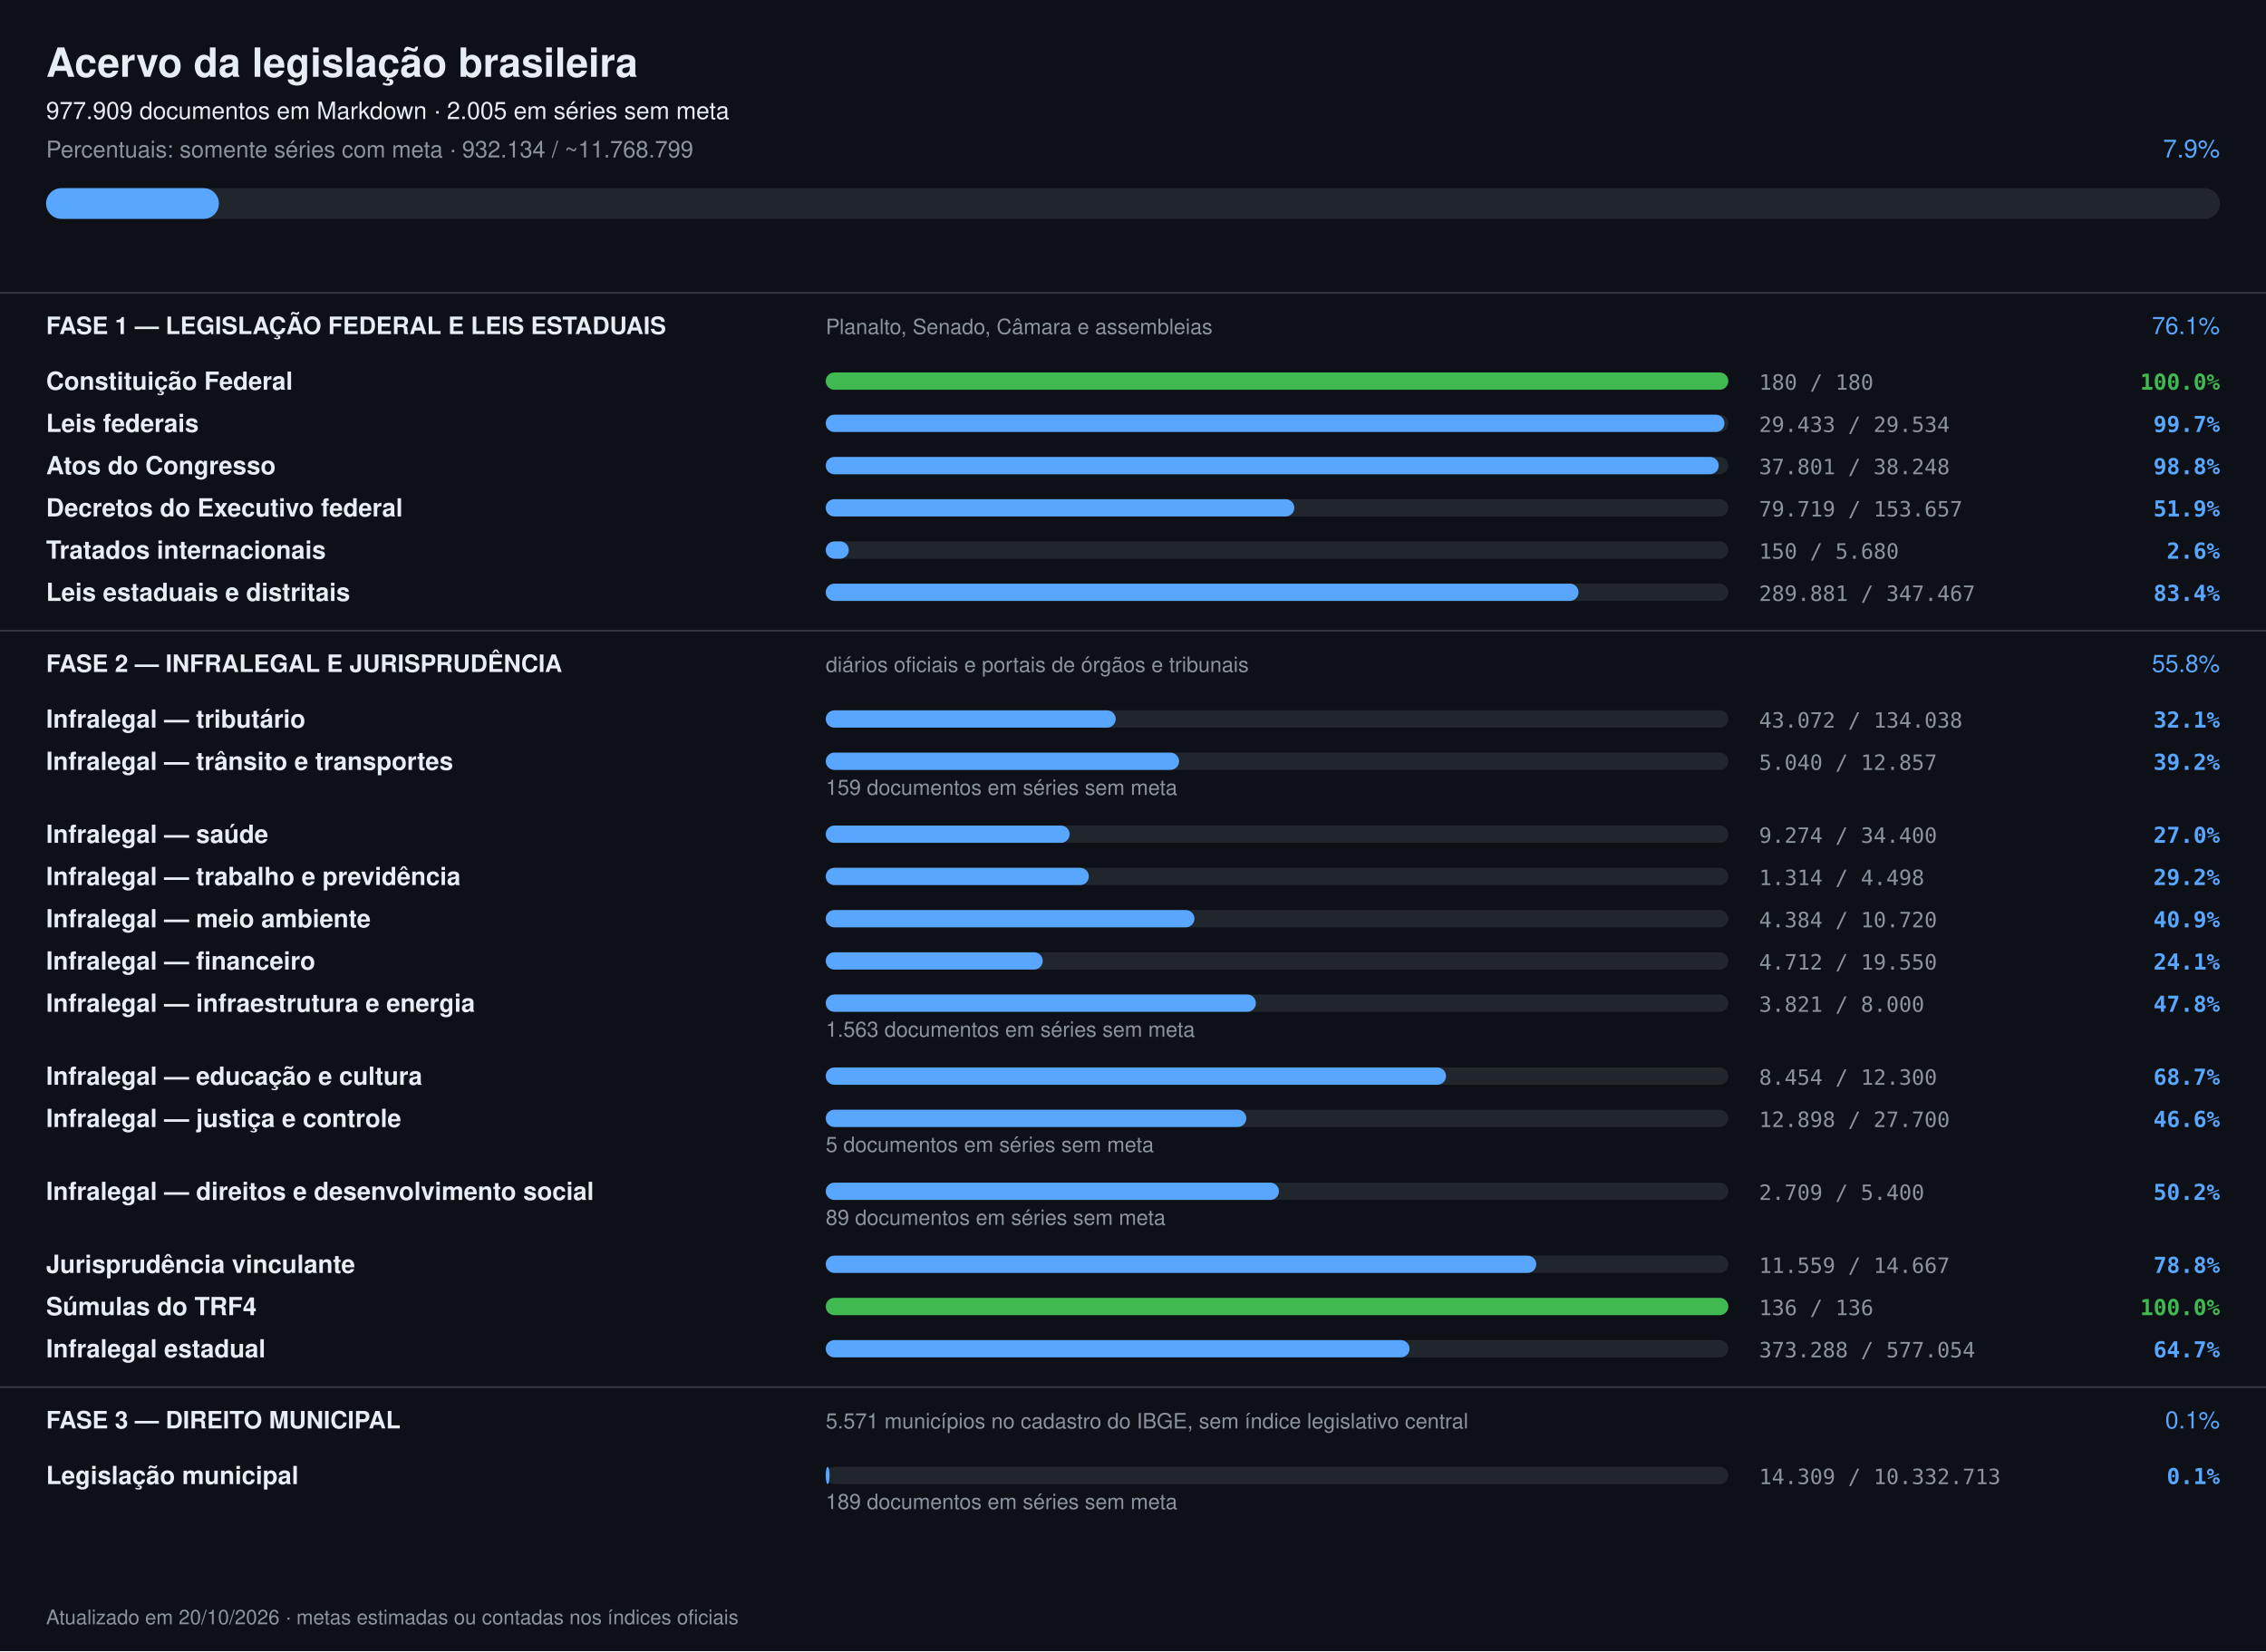
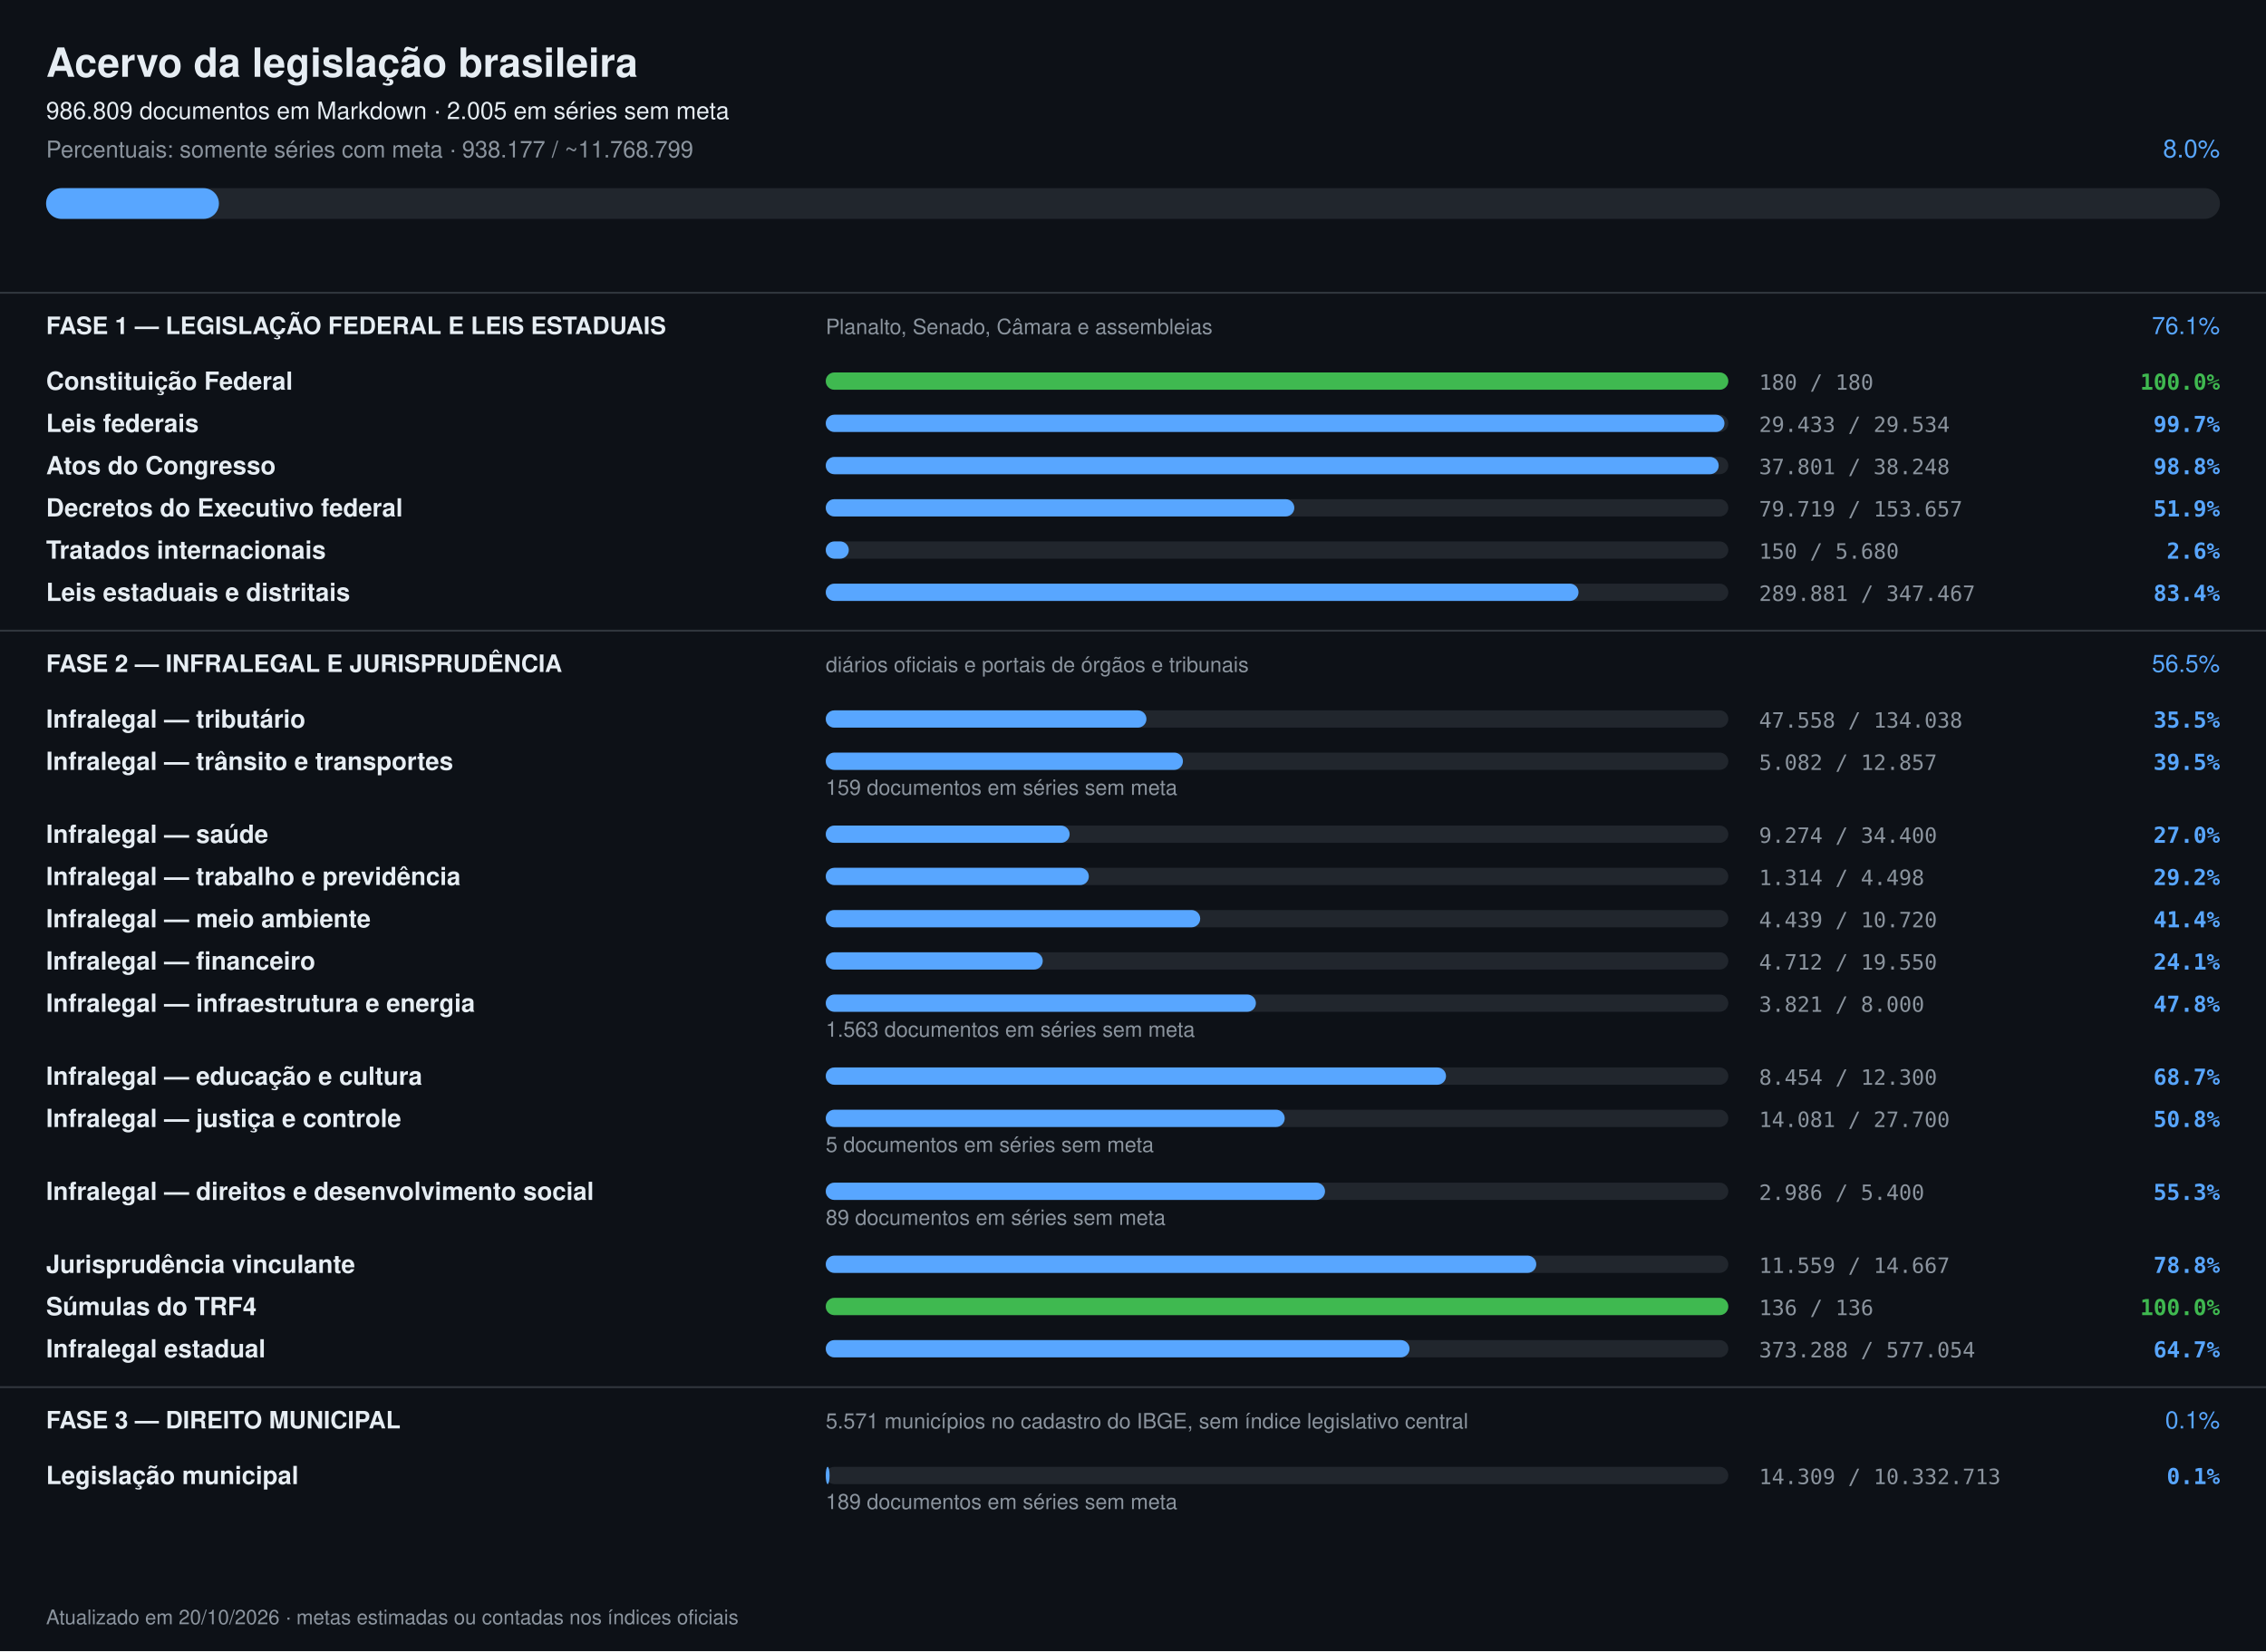
<svg xmlns="http://www.w3.org/2000/svg" width="1180" height="860" viewBox="0 0 1180 860" font-family="-apple-system,Segoe UI,Helvetica,Arial,sans-serif">
  <rect width="1180" height="860" fill="#0d1117" />
  <text x="24" y="40" font-size="21" font-weight="700" fill="#e6edf3">Acervo da legislação brasileira</text>
-   <text x="24" y="62" font-size="12.5" fill="#e6edf3">977.909 documentos em Markdown · 2.005 em séries sem meta</text>
-   <text x="24" y="82" font-size="12" fill="#8b949e">Percentuais: somente séries com meta · 932.134 / ~11.768.799</text>
-   <text x="1156" y="82" font-size="13" text-anchor="end" fill="#58a6ff">7.9%</text>
+   <text x="24" y="62" font-size="12.5" fill="#e6edf3">986.809 documentos em Markdown · 2.005 em séries sem meta</text>
+   <text x="24" y="82" font-size="12" fill="#8b949e">Percentuais: somente séries com meta · 938.177 / ~11.768.799</text>
+   <text x="1156" y="82" font-size="13" text-anchor="end" fill="#58a6ff">8.0%</text>
  <rect x="24" y="98" width="1132" height="16" rx="8" fill="#21262d" />
  <rect x="24" y="98" width="90" height="16" rx="8" fill="#58a6ff" />
  <rect x="0" y="152" width="1180" height="1" fill="#30363d" />
  <text x="24" y="174" font-size="12.5" font-weight="700" fill="#e6edf3">FASE 1 — LEGISLAÇÃO FEDERAL E LEIS ESTADUAIS</text>
  <text x="430" y="174" font-size="11" fill="#8b949e">Planalto, Senado, Câmara e assembleias</text>
  <text x="1156" y="174" font-size="12.5" text-anchor="end" fill="#58a6ff">76.1%</text>
  <text x="24" y="203" font-size="13" font-weight="600" fill="#e6edf3">Constituição Federal</text>
  <rect x="430" y="194" width="470" height="9" rx="4.5" fill="#21262d" />
  <rect x="430" y="194" width="470" height="9" rx="4.5" fill="#3fb950" />
  <text x="916" y="203" font-size="11" fill="#8b949e" font-family="ui-monospace,monospace">180 / 180</text>
  <text x="1156" y="203" font-size="11.5" text-anchor="end" font-weight="600" fill="#3fb950" font-family="ui-monospace,monospace">100.0%</text>
  <text x="24" y="225" font-size="13" font-weight="600" fill="#e6edf3">Leis federais</text>
  <rect x="430" y="216" width="470" height="9" rx="4.5" fill="#21262d" />
  <rect x="430" y="216" width="468" height="9" rx="4.5" fill="#58a6ff" />
  <text x="916" y="225" font-size="11" fill="#8b949e" font-family="ui-monospace,monospace">29.433 / 29.534</text>
  <text x="1156" y="225" font-size="11.5" text-anchor="end" font-weight="600" fill="#58a6ff" font-family="ui-monospace,monospace">99.7%</text>
  <text x="24" y="247" font-size="13" font-weight="600" fill="#e6edf3">Atos do Congresso</text>
  <rect x="430" y="238" width="470" height="9" rx="4.5" fill="#21262d" />
  <rect x="430" y="238" width="465" height="9" rx="4.5" fill="#58a6ff" />
  <text x="916" y="247" font-size="11" fill="#8b949e" font-family="ui-monospace,monospace">37.801 / 38.248</text>
  <text x="1156" y="247" font-size="11.5" text-anchor="end" font-weight="600" fill="#58a6ff" font-family="ui-monospace,monospace">98.8%</text>
  <text x="24" y="269" font-size="13" font-weight="600" fill="#e6edf3">Decretos do Executivo federal</text>
  <rect x="430" y="260" width="470" height="9" rx="4.5" fill="#21262d" />
  <rect x="430" y="260" width="244" height="9" rx="4.5" fill="#58a6ff" />
  <text x="916" y="269" font-size="11" fill="#8b949e" font-family="ui-monospace,monospace">79.719 / 153.657</text>
  <text x="1156" y="269" font-size="11.5" text-anchor="end" font-weight="600" fill="#58a6ff" font-family="ui-monospace,monospace">51.9%</text>
  <text x="24" y="291" font-size="13" font-weight="600" fill="#e6edf3">Tratados internacionais</text>
  <rect x="430" y="282" width="470" height="9" rx="4.5" fill="#21262d" />
  <rect x="430" y="282" width="12" height="9" rx="4.5" fill="#58a6ff" />
  <text x="916" y="291" font-size="11" fill="#8b949e" font-family="ui-monospace,monospace">150 / 5.680</text>
  <text x="1156" y="291" font-size="11.5" text-anchor="end" font-weight="600" fill="#58a6ff" font-family="ui-monospace,monospace">2.6%</text>
  <text x="24" y="313" font-size="13" font-weight="600" fill="#e6edf3">Leis estaduais e distritais</text>
  <rect x="430" y="304" width="470" height="9" rx="4.5" fill="#21262d" />
  <rect x="430" y="304" width="392" height="9" rx="4.5" fill="#58a6ff" />
  <text x="916" y="313" font-size="11" fill="#8b949e" font-family="ui-monospace,monospace">289.881 / 347.467</text>
  <text x="1156" y="313" font-size="11.5" text-anchor="end" font-weight="600" fill="#58a6ff" font-family="ui-monospace,monospace">83.4%</text>
  <rect x="0" y="328" width="1180" height="1" fill="#30363d" />
  <text x="24" y="350" font-size="12.5" font-weight="700" fill="#e6edf3">FASE 2 — INFRALEGAL E JURISPRUDÊNCIA</text>
  <text x="430" y="350" font-size="11" fill="#8b949e">diários oficiais e portais de órgãos e tribunais</text>
-   <text x="1156" y="350" font-size="12.5" text-anchor="end" fill="#58a6ff">55.8%</text>
+   <text x="1156" y="350" font-size="12.5" text-anchor="end" fill="#58a6ff">56.5%</text>
  <text x="24" y="379" font-size="13" font-weight="600" fill="#e6edf3">Infralegal — tributário</text>
  <rect x="430" y="370" width="470" height="9" rx="4.5" fill="#21262d" />
-   <rect x="430" y="370" width="151" height="9" rx="4.5" fill="#58a6ff" />
-   <text x="916" y="379" font-size="11" fill="#8b949e" font-family="ui-monospace,monospace">43.072 / 134.038</text>
-   <text x="1156" y="379" font-size="11.5" text-anchor="end" font-weight="600" fill="#58a6ff" font-family="ui-monospace,monospace">32.1%</text>
+   <rect x="430" y="370" width="167" height="9" rx="4.5" fill="#58a6ff" />
+   <text x="916" y="379" font-size="11" fill="#8b949e" font-family="ui-monospace,monospace">47.558 / 134.038</text>
+   <text x="1156" y="379" font-size="11.5" text-anchor="end" font-weight="600" fill="#58a6ff" font-family="ui-monospace,monospace">35.5%</text>
  <text x="24" y="401" font-size="13" font-weight="600" fill="#e6edf3">Infralegal — trânsito e transportes</text>
  <rect x="430" y="392" width="470" height="9" rx="4.5" fill="#21262d" />
-   <rect x="430" y="392" width="184" height="9" rx="4.5" fill="#58a6ff" />
-   <text x="916" y="401" font-size="11" fill="#8b949e" font-family="ui-monospace,monospace">5.040 / 12.857</text>
-   <text x="1156" y="401" font-size="11.5" text-anchor="end" font-weight="600" fill="#58a6ff" font-family="ui-monospace,monospace">39.2%</text>
+   <rect x="430" y="392" width="186" height="9" rx="4.5" fill="#58a6ff" />
+   <text x="916" y="401" font-size="11" fill="#8b949e" font-family="ui-monospace,monospace">5.082 / 12.857</text>
+   <text x="1156" y="401" font-size="11.5" text-anchor="end" font-weight="600" fill="#58a6ff" font-family="ui-monospace,monospace">39.5%</text>
  <text x="430" y="414" font-size="11" fill="#8b949e">159 documentos em séries sem meta</text>
  <text x="24" y="439" font-size="13" font-weight="600" fill="#e6edf3">Infralegal — saúde</text>
  <rect x="430" y="430" width="470" height="9" rx="4.5" fill="#21262d" />
  <rect x="430" y="430" width="127" height="9" rx="4.5" fill="#58a6ff" />
  <text x="916" y="439" font-size="11" fill="#8b949e" font-family="ui-monospace,monospace">9.274 / 34.400</text>
  <text x="1156" y="439" font-size="11.5" text-anchor="end" font-weight="600" fill="#58a6ff" font-family="ui-monospace,monospace">27.0%</text>
  <text x="24" y="461" font-size="13" font-weight="600" fill="#e6edf3">Infralegal — trabalho e previdência</text>
  <rect x="430" y="452" width="470" height="9" rx="4.5" fill="#21262d" />
  <rect x="430" y="452" width="137" height="9" rx="4.5" fill="#58a6ff" />
  <text x="916" y="461" font-size="11" fill="#8b949e" font-family="ui-monospace,monospace">1.314 / 4.498</text>
  <text x="1156" y="461" font-size="11.5" text-anchor="end" font-weight="600" fill="#58a6ff" font-family="ui-monospace,monospace">29.2%</text>
  <text x="24" y="483" font-size="13" font-weight="600" fill="#e6edf3">Infralegal — meio ambiente</text>
  <rect x="430" y="474" width="470" height="9" rx="4.5" fill="#21262d" />
-   <rect x="430" y="474" width="192" height="9" rx="4.5" fill="#58a6ff" />
-   <text x="916" y="483" font-size="11" fill="#8b949e" font-family="ui-monospace,monospace">4.384 / 10.720</text>
-   <text x="1156" y="483" font-size="11.5" text-anchor="end" font-weight="600" fill="#58a6ff" font-family="ui-monospace,monospace">40.9%</text>
+   <rect x="430" y="474" width="195" height="9" rx="4.5" fill="#58a6ff" />
+   <text x="916" y="483" font-size="11" fill="#8b949e" font-family="ui-monospace,monospace">4.439 / 10.720</text>
+   <text x="1156" y="483" font-size="11.5" text-anchor="end" font-weight="600" fill="#58a6ff" font-family="ui-monospace,monospace">41.4%</text>
  <text x="24" y="505" font-size="13" font-weight="600" fill="#e6edf3">Infralegal — financeiro</text>
  <rect x="430" y="496" width="470" height="9" rx="4.5" fill="#21262d" />
  <rect x="430" y="496" width="113" height="9" rx="4.5" fill="#58a6ff" />
  <text x="916" y="505" font-size="11" fill="#8b949e" font-family="ui-monospace,monospace">4.712 / 19.550</text>
  <text x="1156" y="505" font-size="11.5" text-anchor="end" font-weight="600" fill="#58a6ff" font-family="ui-monospace,monospace">24.1%</text>
  <text x="24" y="527" font-size="13" font-weight="600" fill="#e6edf3">Infralegal — infraestrutura e energia</text>
  <rect x="430" y="518" width="470" height="9" rx="4.5" fill="#21262d" />
  <rect x="430" y="518" width="224" height="9" rx="4.5" fill="#58a6ff" />
  <text x="916" y="527" font-size="11" fill="#8b949e" font-family="ui-monospace,monospace">3.821 / 8.000</text>
  <text x="1156" y="527" font-size="11.5" text-anchor="end" font-weight="600" fill="#58a6ff" font-family="ui-monospace,monospace">47.8%</text>
  <text x="430" y="540" font-size="11" fill="#8b949e">1.563 documentos em séries sem meta</text>
  <text x="24" y="565" font-size="13" font-weight="600" fill="#e6edf3">Infralegal — educação e cultura</text>
  <rect x="430" y="556" width="470" height="9" rx="4.5" fill="#21262d" />
  <rect x="430" y="556" width="323" height="9" rx="4.5" fill="#58a6ff" />
  <text x="916" y="565" font-size="11" fill="#8b949e" font-family="ui-monospace,monospace">8.454 / 12.300</text>
  <text x="1156" y="565" font-size="11.5" text-anchor="end" font-weight="600" fill="#58a6ff" font-family="ui-monospace,monospace">68.7%</text>
  <text x="24" y="587" font-size="13" font-weight="600" fill="#e6edf3">Infralegal — justiça e controle</text>
  <rect x="430" y="578" width="470" height="9" rx="4.5" fill="#21262d" />
-   <rect x="430" y="578" width="219" height="9" rx="4.5" fill="#58a6ff" />
-   <text x="916" y="587" font-size="11" fill="#8b949e" font-family="ui-monospace,monospace">12.898 / 27.700</text>
-   <text x="1156" y="587" font-size="11.5" text-anchor="end" font-weight="600" fill="#58a6ff" font-family="ui-monospace,monospace">46.6%</text>
+   <rect x="430" y="578" width="239" height="9" rx="4.5" fill="#58a6ff" />
+   <text x="916" y="587" font-size="11" fill="#8b949e" font-family="ui-monospace,monospace">14.081 / 27.700</text>
+   <text x="1156" y="587" font-size="11.5" text-anchor="end" font-weight="600" fill="#58a6ff" font-family="ui-monospace,monospace">50.8%</text>
  <text x="430" y="600" font-size="11" fill="#8b949e">5 documentos em séries sem meta</text>
  <text x="24" y="625" font-size="13" font-weight="600" fill="#e6edf3">Infralegal — direitos e desenvolvimento social</text>
  <rect x="430" y="616" width="470" height="9" rx="4.5" fill="#21262d" />
-   <rect x="430" y="616" width="236" height="9" rx="4.5" fill="#58a6ff" />
-   <text x="916" y="625" font-size="11" fill="#8b949e" font-family="ui-monospace,monospace">2.709 / 5.400</text>
-   <text x="1156" y="625" font-size="11.5" text-anchor="end" font-weight="600" fill="#58a6ff" font-family="ui-monospace,monospace">50.2%</text>
+   <rect x="430" y="616" width="260" height="9" rx="4.5" fill="#58a6ff" />
+   <text x="916" y="625" font-size="11" fill="#8b949e" font-family="ui-monospace,monospace">2.986 / 5.400</text>
+   <text x="1156" y="625" font-size="11.5" text-anchor="end" font-weight="600" fill="#58a6ff" font-family="ui-monospace,monospace">55.3%</text>
  <text x="430" y="638" font-size="11" fill="#8b949e">89 documentos em séries sem meta</text>
  <text x="24" y="663" font-size="13" font-weight="600" fill="#e6edf3">Jurisprudência vinculante</text>
  <rect x="430" y="654" width="470" height="9" rx="4.5" fill="#21262d" />
  <rect x="430" y="654" width="370" height="9" rx="4.5" fill="#58a6ff" />
  <text x="916" y="663" font-size="11" fill="#8b949e" font-family="ui-monospace,monospace">11.559 / 14.667</text>
  <text x="1156" y="663" font-size="11.5" text-anchor="end" font-weight="600" fill="#58a6ff" font-family="ui-monospace,monospace">78.8%</text>
  <text x="24" y="685" font-size="13" font-weight="600" fill="#e6edf3">Súmulas do TRF4</text>
  <rect x="430" y="676" width="470" height="9" rx="4.5" fill="#21262d" />
  <rect x="430" y="676" width="470" height="9" rx="4.5" fill="#3fb950" />
  <text x="916" y="685" font-size="11" fill="#8b949e" font-family="ui-monospace,monospace">136 / 136</text>
  <text x="1156" y="685" font-size="11.5" text-anchor="end" font-weight="600" fill="#3fb950" font-family="ui-monospace,monospace">100.0%</text>
  <text x="24" y="707" font-size="13" font-weight="600" fill="#e6edf3">Infralegal estadual</text>
  <rect x="430" y="698" width="470" height="9" rx="4.5" fill="#21262d" />
  <rect x="430" y="698" width="304" height="9" rx="4.5" fill="#58a6ff" />
  <text x="916" y="707" font-size="11" fill="#8b949e" font-family="ui-monospace,monospace">373.288 / 577.054</text>
  <text x="1156" y="707" font-size="11.5" text-anchor="end" font-weight="600" fill="#58a6ff" font-family="ui-monospace,monospace">64.7%</text>
  <rect x="0" y="722" width="1180" height="1" fill="#30363d" />
  <text x="24" y="744" font-size="12.5" font-weight="700" fill="#e6edf3">FASE 3 — DIREITO MUNICIPAL</text>
  <text x="430" y="744" font-size="11" fill="#8b949e">5.571 municípios no cadastro do IBGE, sem índice legislativo central</text>
  <text x="1156" y="744" font-size="12.5" text-anchor="end" fill="#58a6ff">0.1%</text>
  <text x="24" y="773" font-size="13" font-weight="600" fill="#e6edf3">Legislação municipal</text>
  <rect x="430" y="764" width="470" height="9" rx="4.5" fill="#21262d" />
  <rect x="430" y="764" width="2" height="9" rx="4.5" fill="#58a6ff" />
  <text x="916" y="773" font-size="11" fill="#8b949e" font-family="ui-monospace,monospace">14.309 / 10.332.713</text>
  <text x="1156" y="773" font-size="11.5" text-anchor="end" font-weight="600" fill="#58a6ff" font-family="ui-monospace,monospace">0.1%</text>
  <text x="430" y="786" font-size="11" fill="#8b949e">189 documentos em séries sem meta</text>
  <text x="24" y="846" font-size="10.5" fill="#8b949e">Atualizado em 20/10/2026 · metas estimadas ou contadas nos índices oficiais</text>
</svg>
